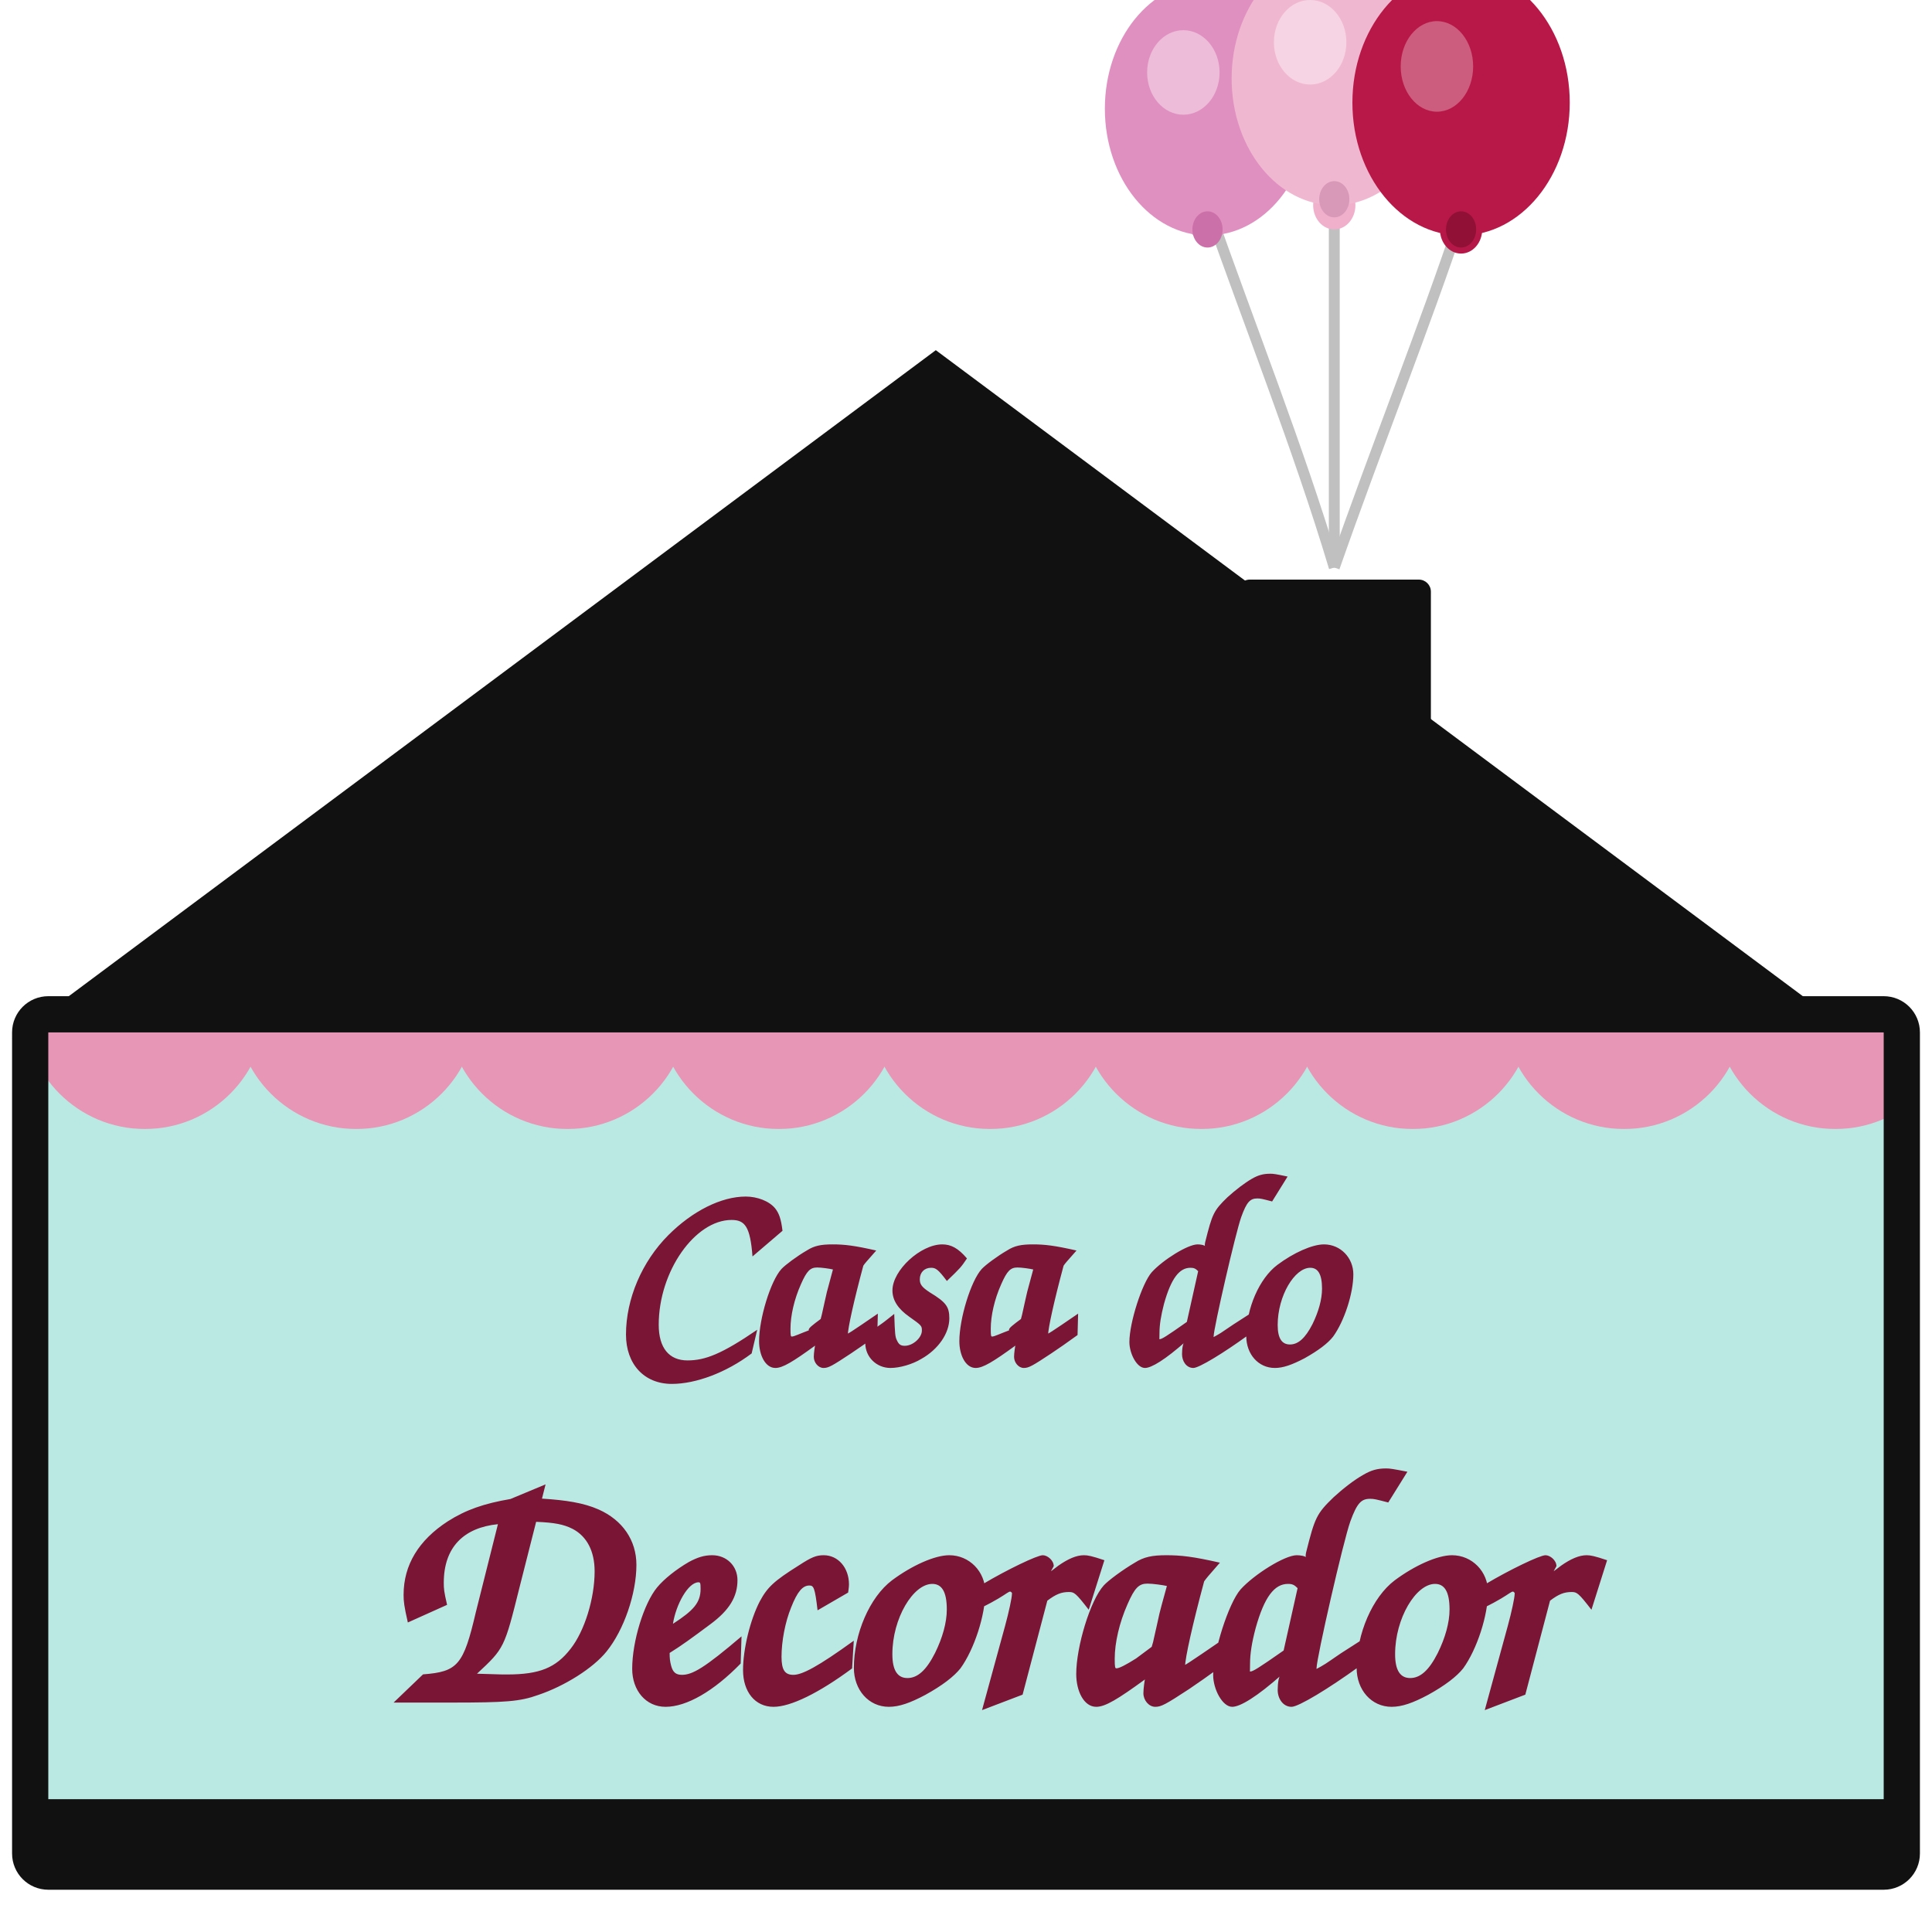
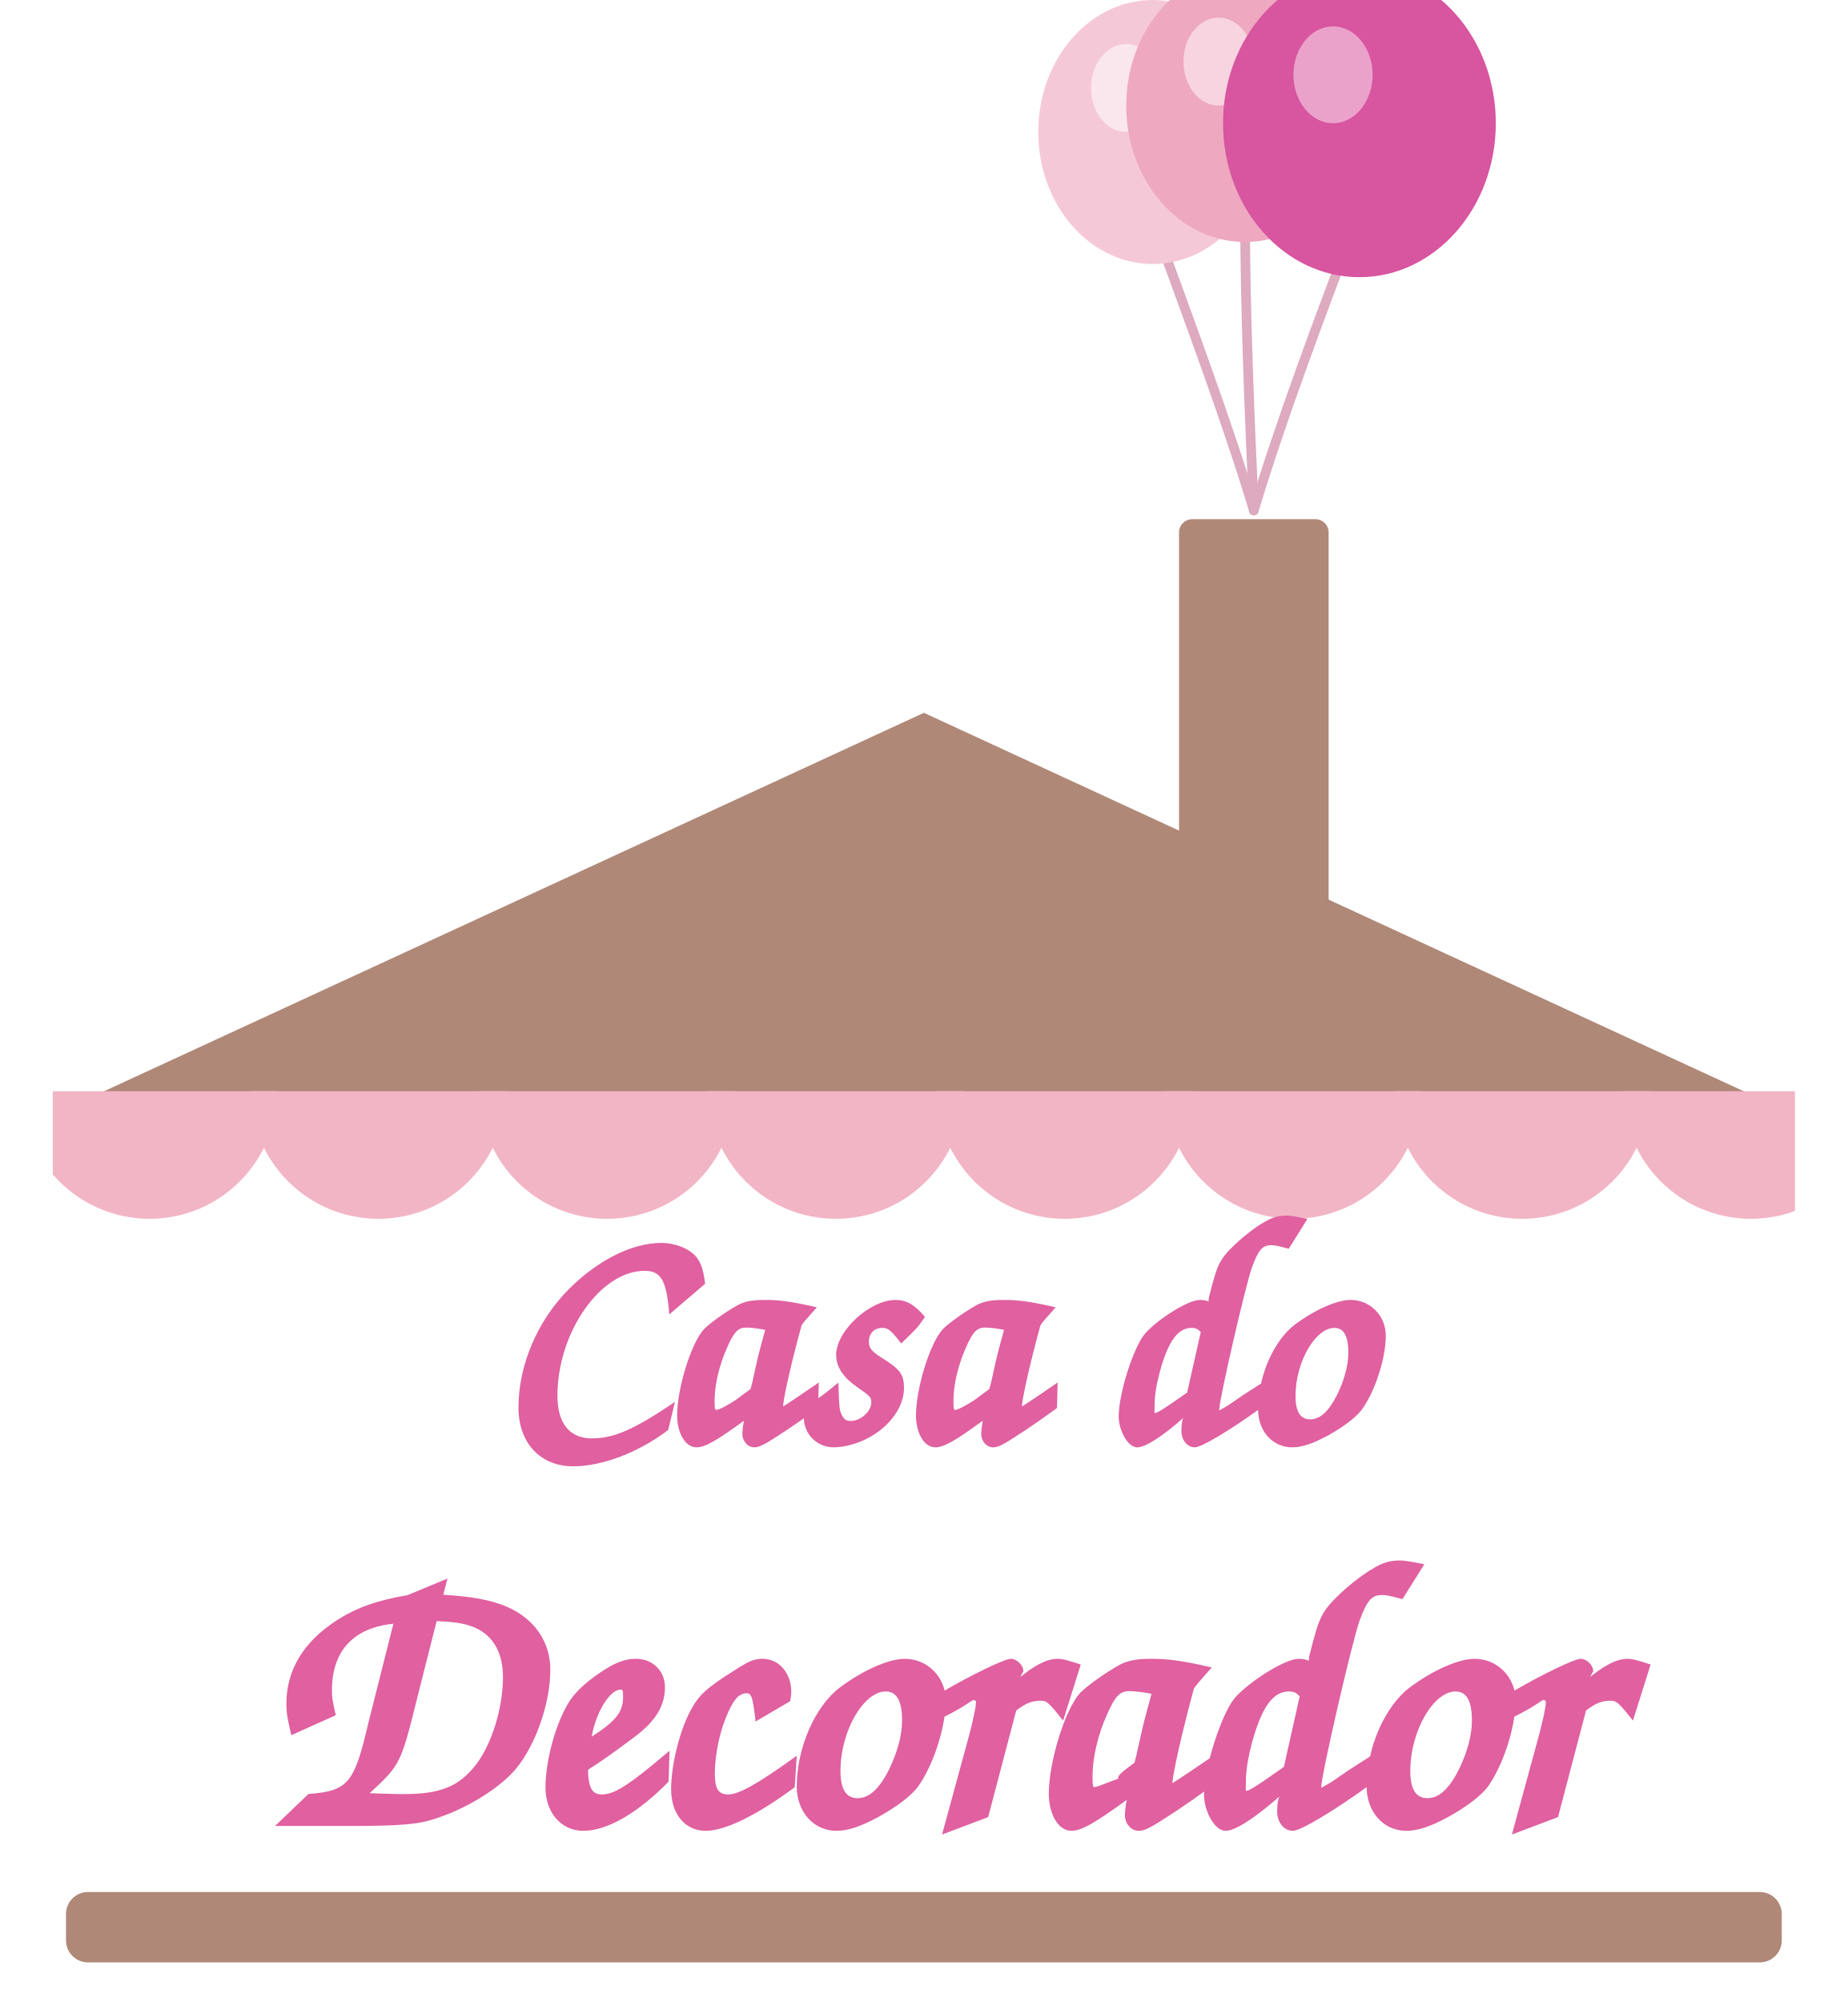
- <svg xmlns="http://www.w3.org/2000/svg" viewBox="0 0 320 320">
-   <defs>
-     <clipPath id="sc">
-       <rect x="5" y="168" width="310" height="52" />
-     </clipPath>
-   </defs>
-   <rect x="205" y="96" width="32" height="78" fill="#111111" rx="2" />
-   <polygon points="155,58 308,172 2,172" fill="#111111" />
-   <rect x="5" y="168" width="310" height="142" rx="3" fill="#BAE9E4" />
-   <g clip-path="url(#sc)">
-     <circle cx="24" cy="167" r="20" fill="#E896B5" />
-     <circle cx="59" cy="167" r="20" fill="#E896B5" />
-     <circle cx="94" cy="167" r="20" fill="#E896B5" />
-     <circle cx="129" cy="167" r="20" fill="#E896B5" />
-     <circle cx="164" cy="167" r="20" fill="#E896B5" />
-     <circle cx="199" cy="167" r="20" fill="#E896B5" />
-     <circle cx="234" cy="167" r="20" fill="#E896B5" />
-     <circle cx="269" cy="167" r="20" fill="#E896B5" />
-     <circle cx="304" cy="167" r="20" fill="#E896B5" />
+ <svg xmlns="http://www.w3.org/2000/svg" viewBox="0 0 420 455">
+   <rect x="268" y="118" width="34" height="90" rx="3" fill="#B08878" />
+   <polygon points="210,162 405,252 15,252" fill="#B08878" />
+   <clipPath id="aw">
+     <rect x="12" y="248" width="396" height="56" />
+   </clipPath>
+   <g clip-path="url(#aw)">
+     <circle cx="34" cy="248" r="29" fill="#F2B5C5" />
+     <circle cx="86" cy="248" r="29" fill="#F2B5C5" />
+     <circle cx="138" cy="248" r="29" fill="#F2B5C5" />
+     <circle cx="190" cy="248" r="29" fill="#F2B5C5" />
+     <circle cx="242" cy="248" r="29" fill="#F2B5C5" />
+     <circle cx="294" cy="248" r="29" fill="#F2B5C5" />
+     <circle cx="346" cy="248" r="29" fill="#F2B5C5" />
+     <circle cx="398" cy="248" r="29" fill="#F2B5C5" />
  </g>
-   <rect x="5" y="187" width="310" height="123" fill="#BAE9E4" />
-   <rect x="5" y="168" width="310" height="142" rx="3" fill="none" stroke="#111111" stroke-width="6" />
-   <rect x="5" y="298" width="310" height="12" rx="3" fill="#111111" />
-   <text x="160" y="226" text-anchor="middle" font-family="'Dancing Script', 'Segoe Script', cursive" font-size="44" font-weight="700" fill="#7A1535">Casa do</text>
-   <text x="160" y="282" text-anchor="middle" font-family="'Dancing Script', 'Segoe Script', cursive" font-size="54" font-weight="700" fill="#7A1535">Decorador</text>
-   <path d="M221,94 C215,74 207,54 200,34" fill="none" stroke="#C0C0C0" stroke-width="1.8" />
-   <path d="M221,94 C221,74 221,54 221,32" fill="none" stroke="#C0C0C0" stroke-width="1.8" />
-   <path d="M221,94 C228,74 236,54 242,36" fill="none" stroke="#C0C0C0" stroke-width="1.8" />
-   <ellipse cx="200" cy="36" rx="3.5" ry="4" fill="#E090C0" />
-   <ellipse cx="221" cy="34" rx="3.5" ry="4" fill="#F0B0CC" />
-   <ellipse cx="242" cy="38" rx="3.5" ry="4" fill="#B51848" />
-   <ellipse cx="200" cy="18" rx="17" ry="21" fill="#E090C0" />
-   <ellipse cx="196" cy="12" rx="6" ry="7" fill="rgba(255,255,255,0.40)" />
-   <ellipse cx="200" cy="38" rx="2.5" ry="3" fill="#CB70A8" />
-   <ellipse cx="221" cy="13" rx="17" ry="21" fill="#F0B8D0" />
-   <ellipse cx="217" cy="7" rx="6" ry="7" fill="rgba(255,255,255,0.40)" />
-   <ellipse cx="221" cy="33" rx="2.5" ry="3" fill="#D898B8" />
-   <ellipse cx="242" cy="17" rx="18" ry="22" fill="#B81848" />
-   <ellipse cx="238" cy="11" rx="6" ry="7.5" fill="rgba(255,255,255,0.30)" />
-   <ellipse cx="242" cy="38" rx="2.5" ry="3" fill="#901036" />
+   <path d="M285,116 C279,96 270,72 262,50" fill="none" stroke="#DDAAC0" stroke-width="2.2" stroke-linecap="round" />
+   <path d="M285,116 C284,94 283,70 283,48" fill="none" stroke="#DDAAC0" stroke-width="2.2" stroke-linecap="round" />
+   <path d="M285,116 C291,96 300,72 308,51" fill="none" stroke="#DDAAC0" stroke-width="2.2" stroke-linecap="round" />
+   <ellipse cx="262" cy="52" rx="4" ry="5" fill="#F2C0D2" />
+   <ellipse cx="283" cy="50" rx="4" ry="5" fill="#EAA8C0" />
+   <ellipse cx="308" cy="53" rx="4" ry="5" fill="#D050A0" />
+   <ellipse cx="262" cy="30" rx="26" ry="30" fill="#F5C8D8" />
+   <ellipse cx="256" cy="20" rx="8" ry="10" fill="rgba(255,255,255,0.55)" />
+   <ellipse cx="283" cy="24" rx="27" ry="31" fill="#EEA8C0" />
+   <ellipse cx="277" cy="14" rx="8" ry="10" fill="rgba(255,255,255,0.50)" />
+   <ellipse cx="309" cy="28" rx="31" ry="35" fill="#D855A0" />
+   <ellipse cx="303" cy="17" rx="9" ry="11" fill="rgba(255,255,255,0.45)" />
+   <text x="210" y="328" text-anchor="middle" font-family="'Dancing Script','Segoe Script',cursive" font-size="72" font-weight="700" fill="#E060A0">Casa do</text>
+   <text x="210" y="415" text-anchor="middle" font-family="'Dancing Script','Segoe Script',cursive" font-size="84" font-weight="700" fill="#E060A0">Decorador</text>
+   <rect x="15" y="430" width="390" height="16" rx="5" fill="#B08878" />
</svg>
